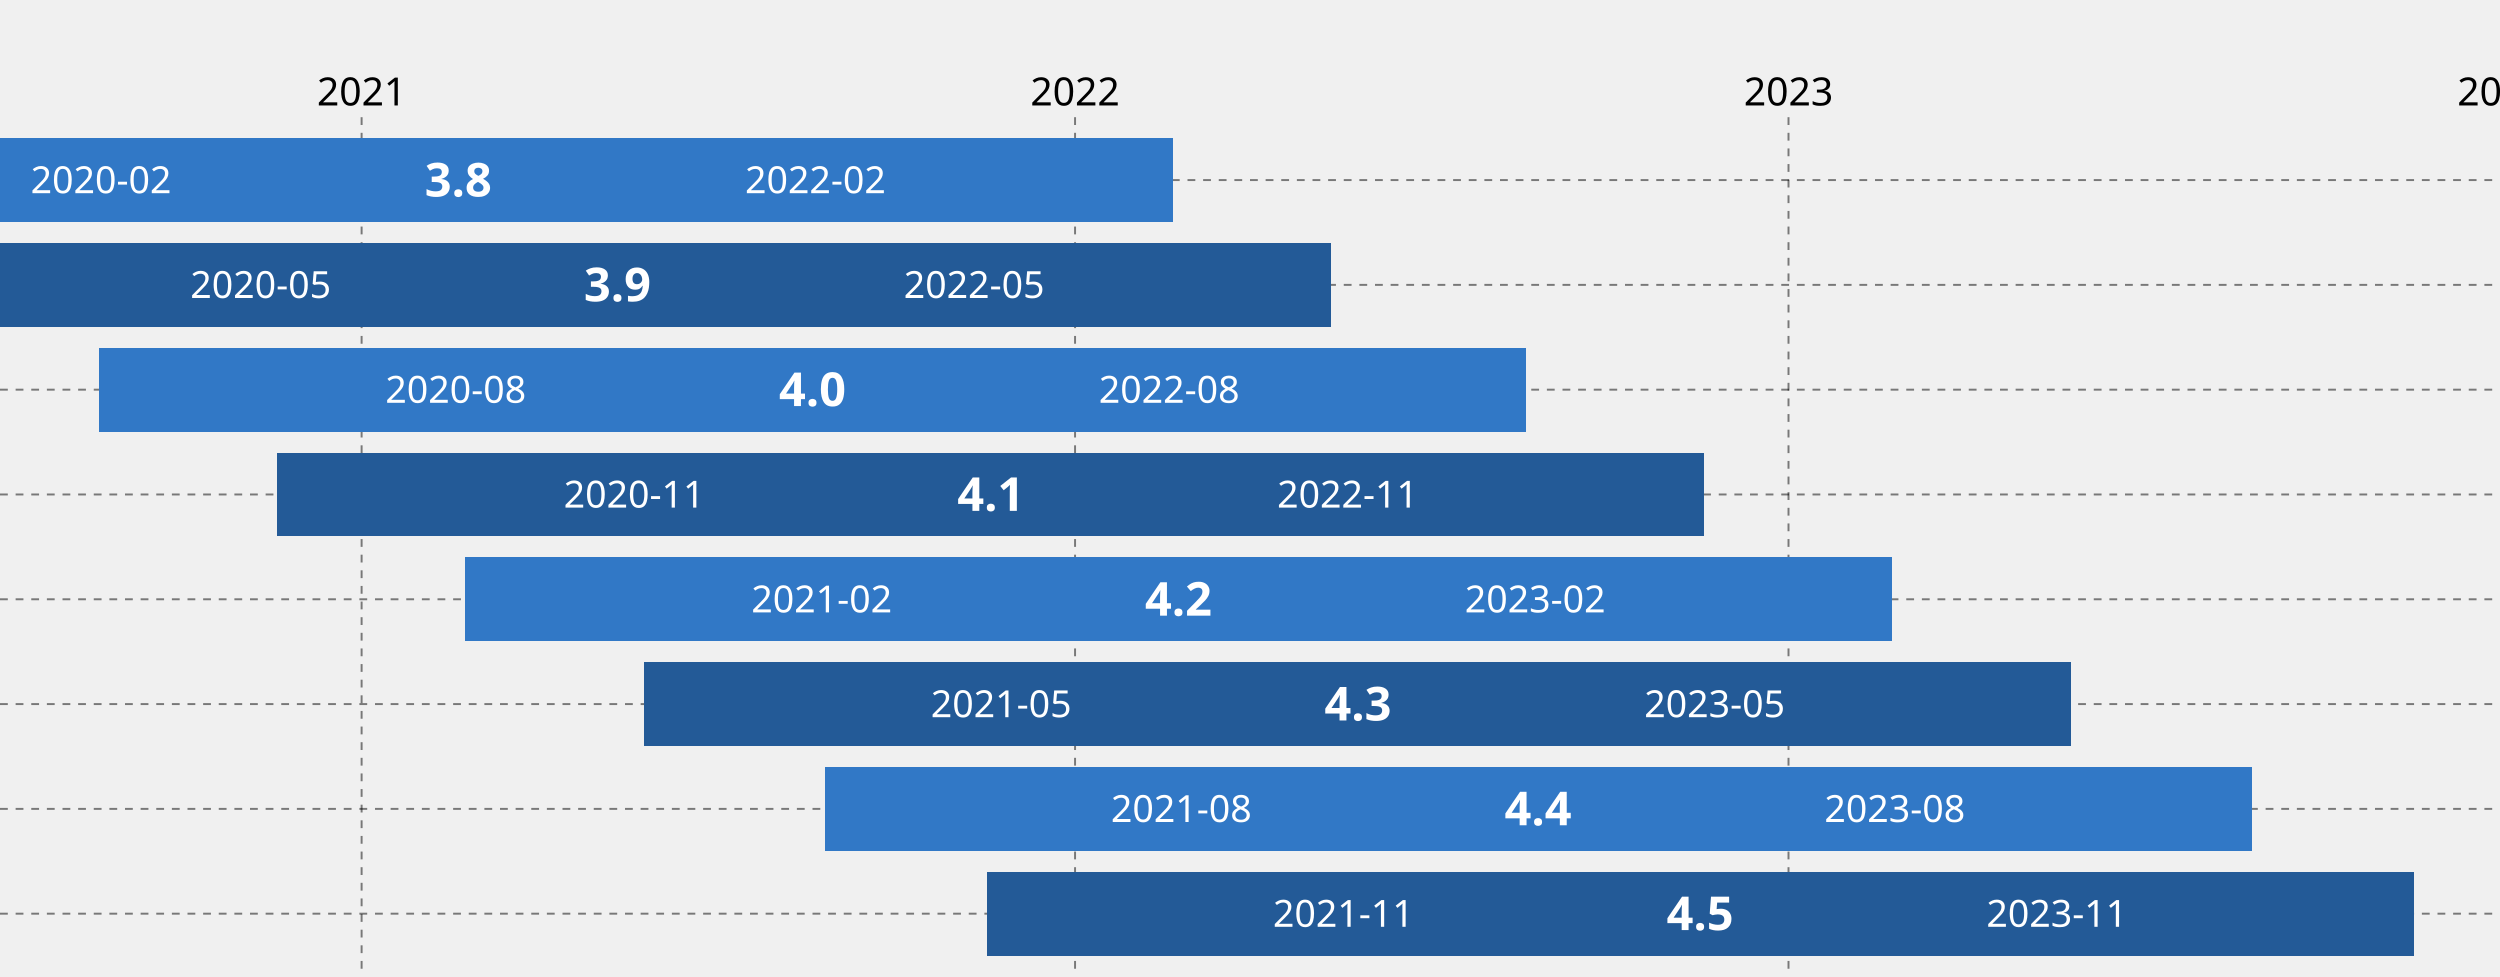
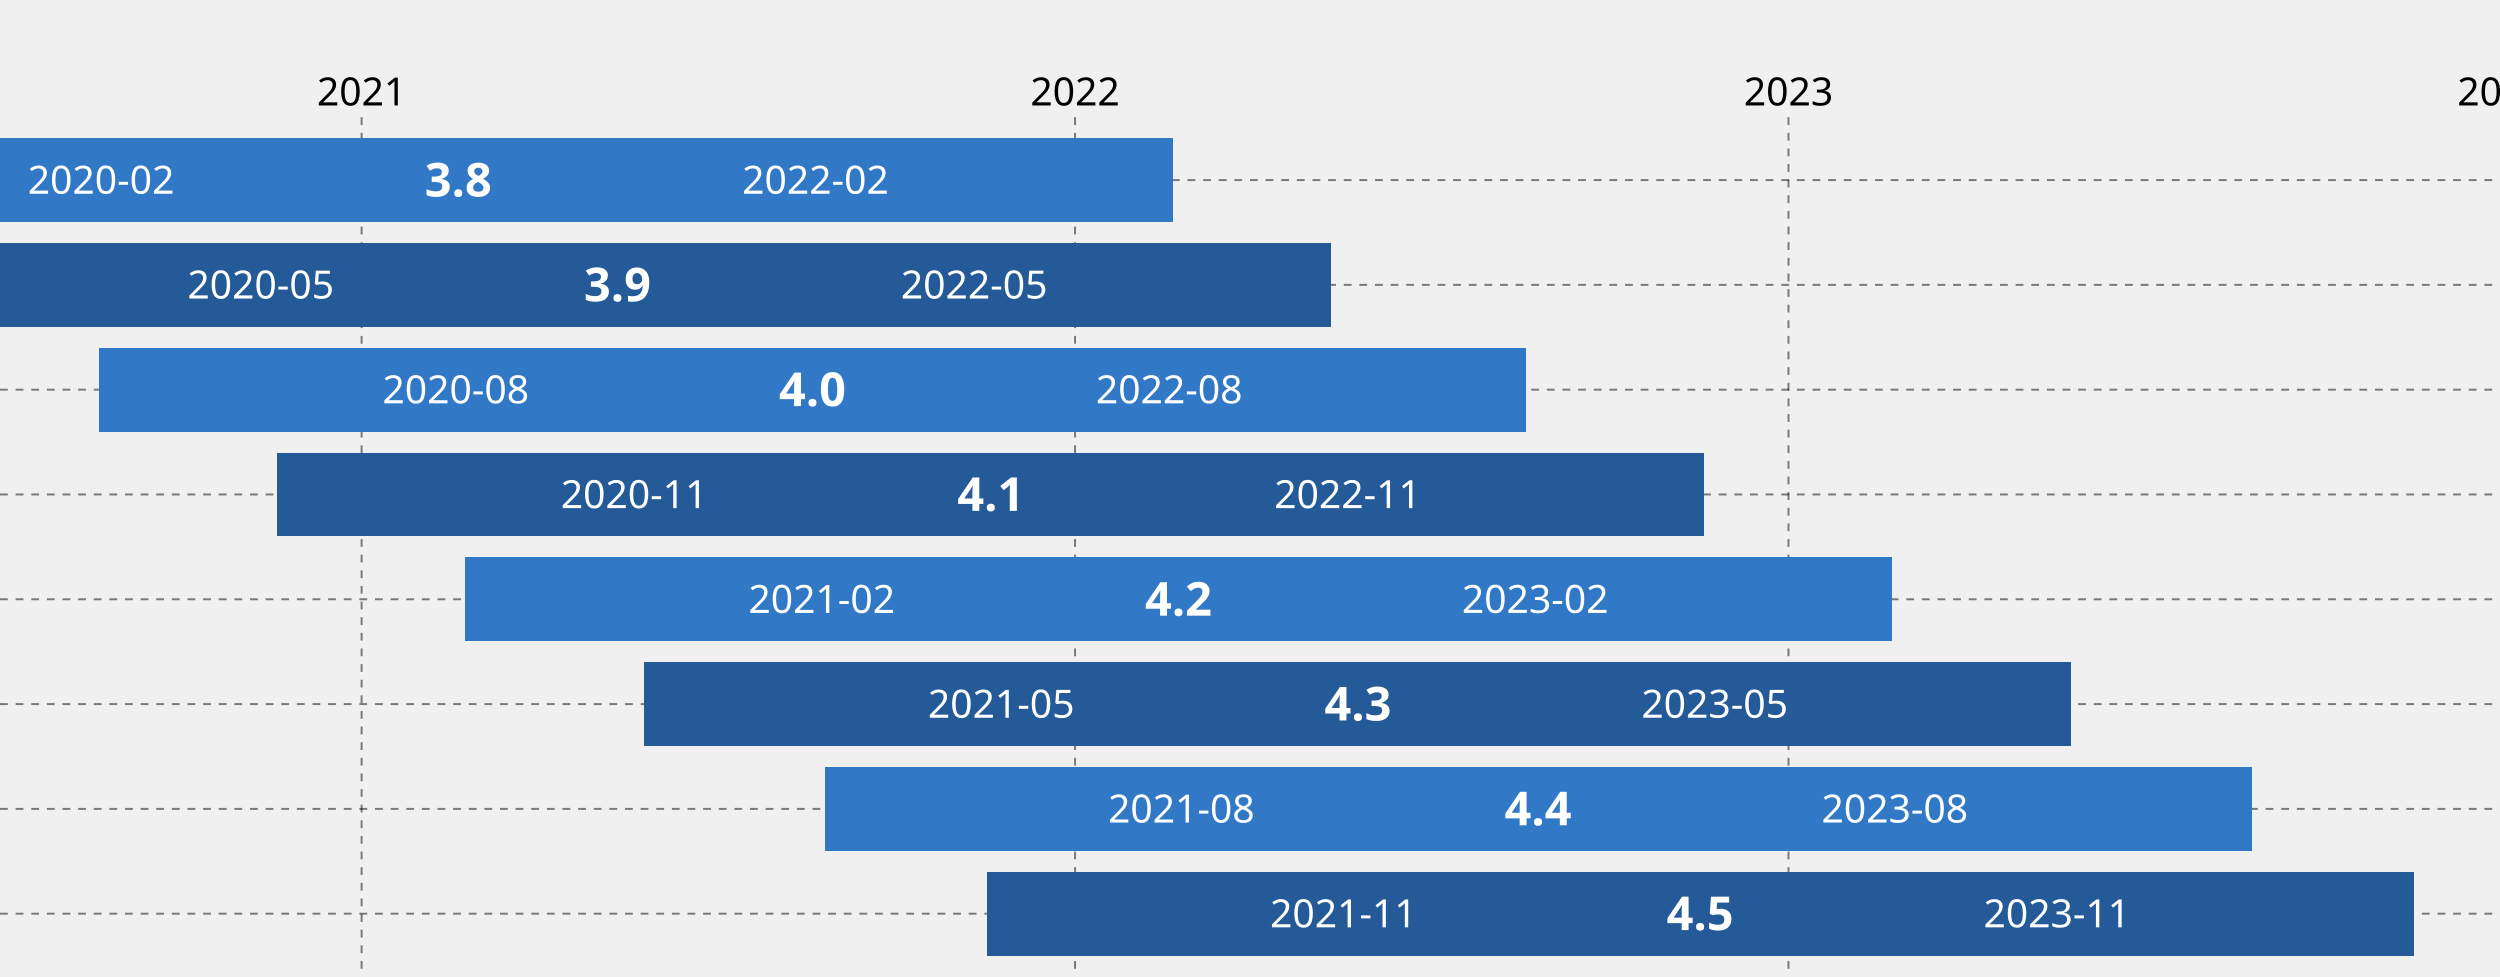
<svg xmlns="http://www.w3.org/2000/svg" id="gh-dark-mode-only" viewBox="0,0,640,250" font-family="sans-serif">
  <style>
  #gh-dark-mode-only:target {
    color: #ffffff;
  }
</style>
  <g stroke-dasharray="2" stroke-opacity="0.5" stroke-width="0.5">
    <g transform="translate(0,30)" fill="none" font-size="10" font-family="sans-serif" text-anchor="middle">
      <g class="tick" opacity="1" transform="translate(92.57193,0)">
        <line stroke="currentColor" y2="220" />
        <text fill="currentColor" y="-3" dy="0em">2021</text>
      </g>
      <g class="tick" opacity="1" transform="translate(275.2146,0)">
        <line stroke="currentColor" y2="220" />
        <text fill="currentColor" y="-3" dy="0em">2022</text>
      </g>
      <g class="tick" opacity="1" transform="translate(457.8573,0)">
        <line stroke="currentColor" y2="220" />
        <text fill="currentColor" y="-3" dy="0em">2023</text>
      </g>
      <g class="tick" opacity="1" transform="translate(640.5,0)">
        <line stroke="currentColor" y2="220" />
        <text fill="currentColor" y="-3" dy="0em">2024</text>
      </g>
    </g>
    <g fill="none" font-size="10" font-family="sans-serif" text-anchor="end">
      <g class="tick" opacity="1" transform="translate(0,46.09756)">
        <line stroke="currentColor" x2="640" />
        <text fill="currentColor" x="-3" dy="0.32em">3.8</text>
      </g>
      <g class="tick" opacity="1" transform="translate(0,72.92683)">
        <line stroke="currentColor" x2="640" />
        <text fill="currentColor" x="-3" dy="0.32em">3.9</text>
      </g>
      <g class="tick" opacity="1" transform="translate(0,99.7561)">
        <line stroke="currentColor" x2="640" />
        <text fill="currentColor" x="-3" dy="0.32em">4.0</text>
      </g>
      <g class="tick" opacity="1" transform="translate(0,126.5854)">
        <line stroke="currentColor" x2="640" />
        <text fill="currentColor" x="-3" dy="0.32em">4.1</text>
      </g>
      <g class="tick" opacity="1" transform="translate(0,153.4146)">
        <line stroke="currentColor" x2="640" />
        <text fill="currentColor" x="-3" dy="0.32em">4.2</text>
      </g>
      <g class="tick" opacity="1" transform="translate(0,180.2439)">
        <line stroke="currentColor" x2="640" />
        <text fill="currentColor" x="-3" dy="0.32em">4.3</text>
      </g>
      <g class="tick" opacity="1" transform="translate(0,207.0732)">
        <line stroke="currentColor" x2="640" />
        <text fill="currentColor" x="-3" dy="0.32em">4.4</text>
      </g>
      <g class="tick" opacity="1" transform="translate(0,233.9024)">
        <line stroke="currentColor" x2="640" />
        <text fill="currentColor" x="-3" dy="0.32em">4.5</text>
      </g>
    </g>
  </g>
  <g shape-rendering="crispEdges">
    <rect x="-65.577" y="35.366" width="365.786" height="21.463" fill="#3178c6" />
    <rect x="-24.577" y="62.195" width="365.285" height="21.463" fill="#235a97" />
    <rect x="25.353" y="89.024" width="365.285" height="21.463" fill="#3178c6" />
    <rect x="71.012" y="115.854" width="365.285" height="21.463" fill="#235a97" />
    <rect x="119.045" y="142.683" width="365.285" height="21.463" fill="#3178c6" />
    <rect x="164.992" y="169.512" width="365.285" height="21.463" fill="#235a97" />
    <rect x="211.104" y="196.341" width="365.285" height="21.463" fill="#3178c6" />
    <rect x="252.584" y="223.171" width="365.285" height="21.463" fill="#235a97" />
  </g>
  <g fill="#ffffff" text-anchor="middle" transform="translate(0,10.73171)">
    <g font-weight="bold">
      <a href="https://www.typescriptlang.org/docs/handbook/release-notes/typescript-3-8.html" fill="#ffffff">
        <text x="117.316" y="35.366" dy="0.35em">3.8</text>
      </a>
      <a href="https://www.typescriptlang.org/docs/handbook/release-notes/typescript-3-9.html" fill="#ffffff">
        <text x="158.066" y="62.195" dy="0.35em">3.9</text>
      </a>
      <a href="https://www.typescriptlang.org/docs/handbook/release-notes/typescript-4-0.html" fill="#ffffff">
        <text x="207.996" y="89.024" dy="0.35em">4.0</text>
      </a>
      <a href="https://www.typescriptlang.org/docs/handbook/release-notes/typescript-4-1.html" fill="#ffffff">
        <text x="253.654" y="115.854" dy="0.35em">4.1</text>
      </a>
      <a href="https://www.typescriptlang.org/docs/handbook/release-notes/typescript-4-2.html" fill="#ffffff">
        <text x="301.688" y="142.683" dy="0.35em">4.2</text>
      </a>
      <a href="https://www.typescriptlang.org/docs/handbook/release-notes/typescript-4-3.html" fill="#ffffff">
        <text x="347.635" y="169.512" dy="0.35em">4.3</text>
      </a>
      <a href="https://www.typescriptlang.org/docs/handbook/release-notes/typescript-4-4.html" fill="#ffffff">
        <text x="393.747" y="196.341" dy="0.35em">4.4</text>
      </a>
      <a href="https://www.typescriptlang.org/docs/handbook/release-notes/typescript-4-5.html" fill="#ffffff">
        <text x="435.227" y="223.171" dy="0.35em">4.5</text>
      </a>
    </g>
-     <g font-size="0.8em">
+     <g font-size="smaller">
      <text x="25.869" y="35.366" dy="0.35em">2020-02</text>
      <text x="66.744" y="62.195" dy="0.35em">2020-05</text>
      <text x="116.674" y="89.024" dy="0.35em">2020-08</text>
      <text x="162.333" y="115.854" dy="0.35em">2020-11</text>
      <text x="210.367" y="142.683" dy="0.35em">2021-02</text>
      <text x="256.313" y="169.512" dy="0.35em">2021-05</text>
      <text x="302.425" y="196.341" dy="0.35em">2021-08</text>
      <text x="343.906" y="223.171" dy="0.35em">2021-11</text>
    </g>
-     <g font-size="0.8em">
+     <g font-size="smaller">
      <text x="208.762" y="35.366" dy="0.35em">2022-02</text>
      <text x="249.387" y="62.195" dy="0.35em">2022-05</text>
      <text x="299.317" y="89.024" dy="0.35em">2022-08</text>
      <text x="344.976" y="115.854" dy="0.35em">2022-11</text>
      <text x="393.01" y="142.683" dy="0.35em">2023-02</text>
      <text x="438.956" y="169.512" dy="0.35em">2023-05</text>
      <text x="485.068" y="196.341" dy="0.35em">2023-08</text>
      <text x="526.548" y="223.171" dy="0.35em">2023-11</text>
    </g>
  </g>
</svg>
